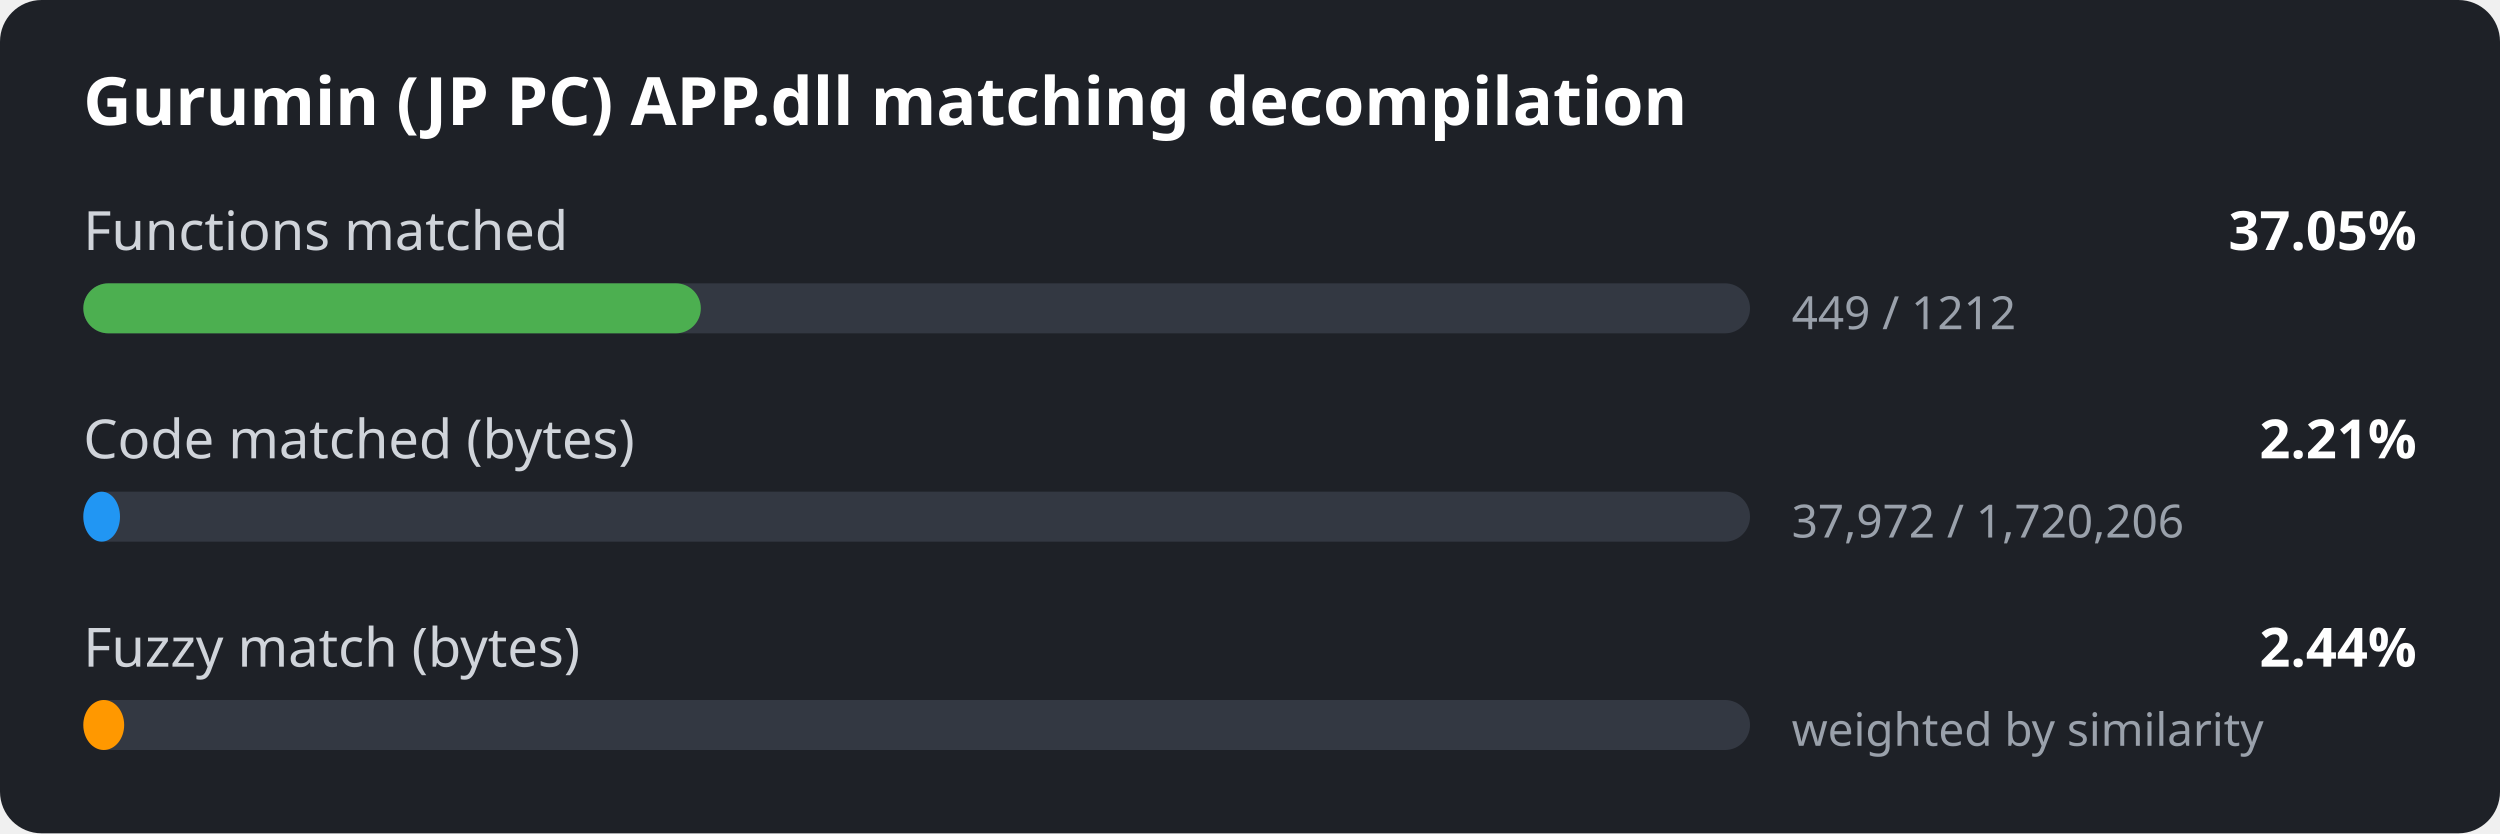
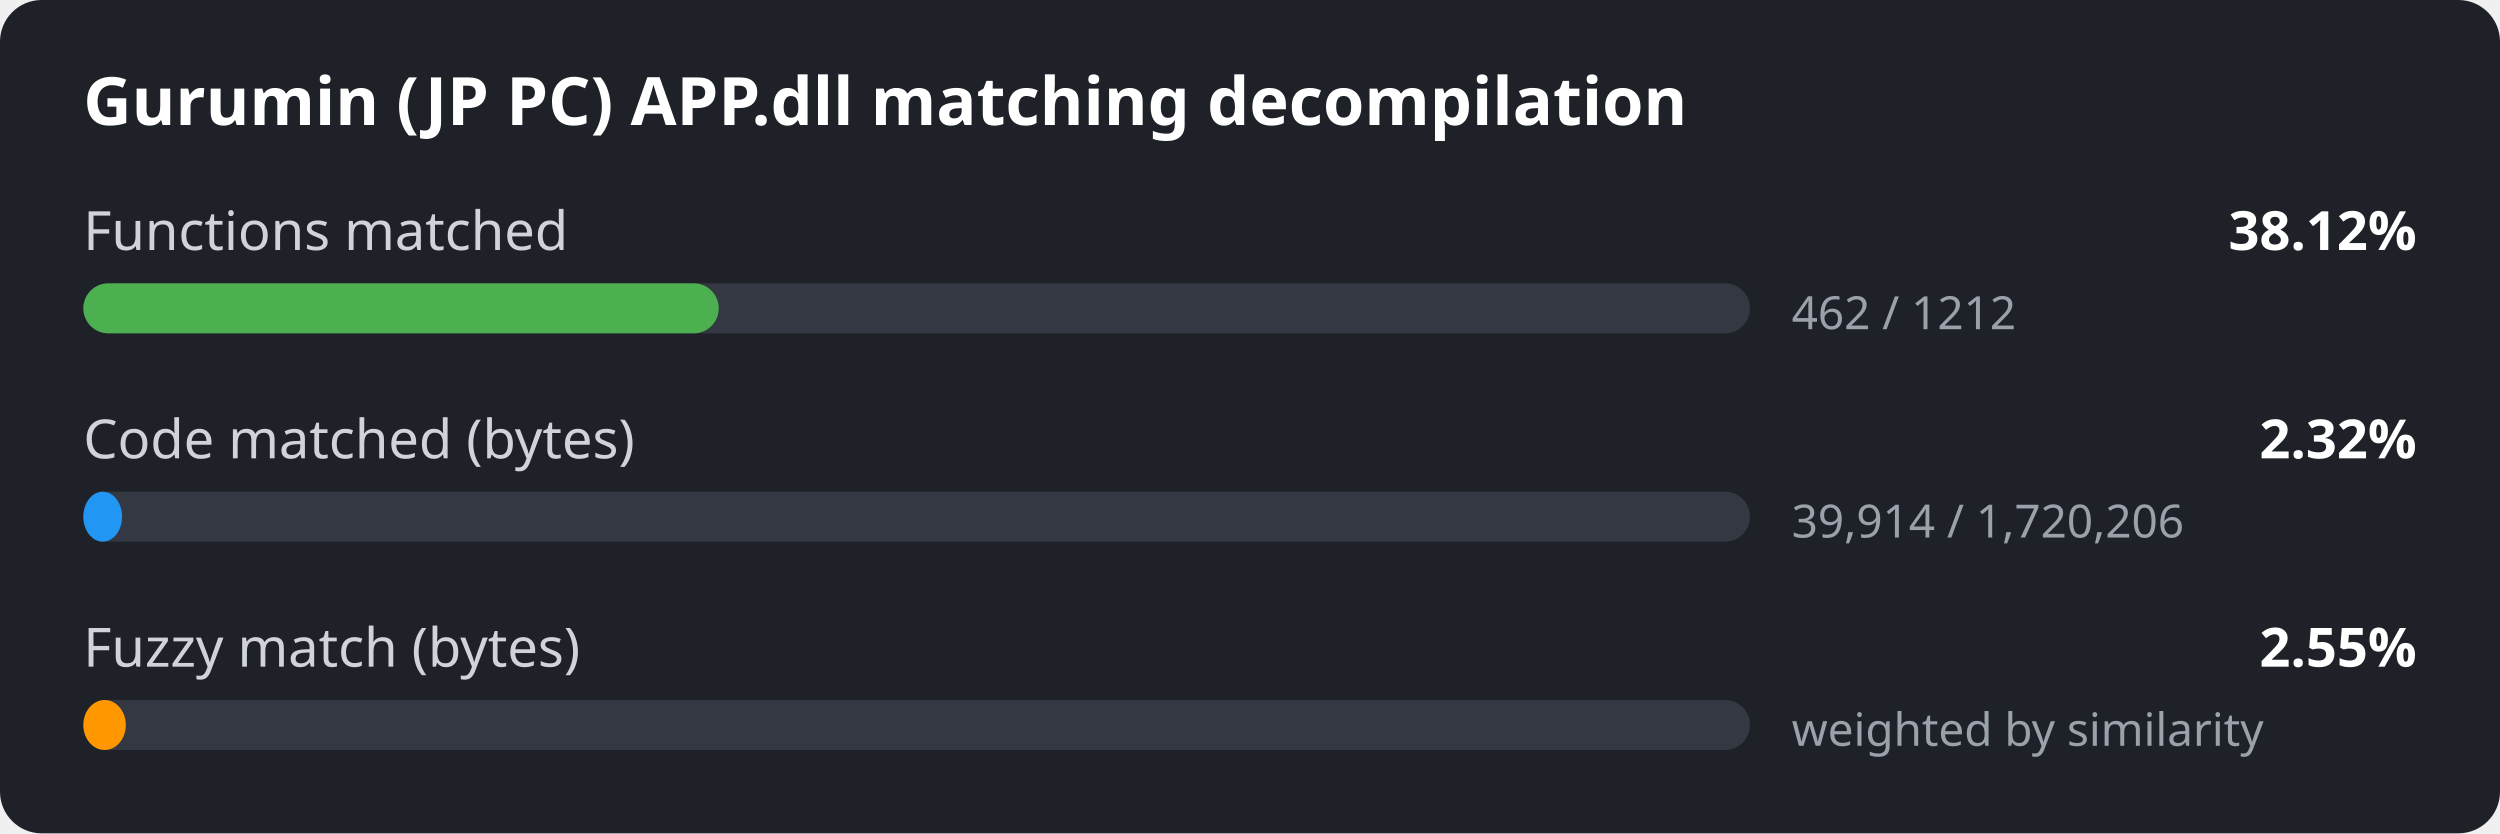
<svg xmlns="http://www.w3.org/2000/svg" width="600" height="200" viewBox="0 0 600 200">
  <style>
.bg { fill: #1e2127; }
.title { font: 600 16px sans-serif; fill: #ffffff; }
.label { font: 13px sans-serif; fill: #d0d4da; }
.value { font: 600 13px sans-serif; fill: #ffffff; }
.detail { font: 11px sans-serif; fill: #9aa1ab; }
.track { fill: #333842; }
</style>
  <rect width="600" height="200" rx="10" class="bg" />
  <text x="20" y="30" class="title">Gurumin (JP PC) APP.dll matching decompilation</text>
  <text x="20" y="60" class="label">Functions matched</text>
-   <text x="580" y="60" class="value" text-anchor="end">37.05%</text>
+   <text x="580" y="60" class="value" text-anchor="end">38.12%</text>
  <rect x="20" y="68" width="400" height="12" rx="6" class="track" />
-   <rect x="20" y="68" width="148.2" height="12" rx="6" fill="#4caf50" />
-   <text x="430" y="79" class="detail">449 / 1212</text>
+   <rect x="20" y="68" width="152.5" height="12" rx="6" fill="#4caf50" />
+   <text x="430" y="79" class="detail">462 / 1212</text>
  <text x="20" y="110" class="label">Code matched (bytes)</text>
-   <text x="580" y="110" class="value" text-anchor="end">2.21%</text>
+   <text x="580" y="110" class="value" text-anchor="end">2.32%</text>
  <rect x="20" y="118" width="400" height="12" rx="6" class="track" />
-   <rect x="20" y="118" width="8.8" height="12" rx="6" fill="#2196f3" />
-   <text x="430" y="129" class="detail">37,972 / 1,720,206</text>
+   <rect x="20" y="118" width="9.3" height="12" rx="6" fill="#2196f3" />
+   <text x="430" y="129" class="detail">39,914 / 1,720,206</text>
  <text x="20" y="160" class="label">Fuzzy match (bytes)</text>
-   <text x="580" y="160" class="value" text-anchor="end">2.44%</text>
+   <text x="580" y="160" class="value" text-anchor="end">2.55%</text>
  <rect x="20" y="168" width="400" height="12" rx="6" class="track" />
-   <rect x="20" y="168" width="9.8" height="12" rx="6" fill="#ff9800" />
+   <rect x="20" y="168" width="10.2" height="12" rx="6" fill="#ff9800" />
  <text x="430" y="179" class="detail">weighted by similarity</text>
</svg>
